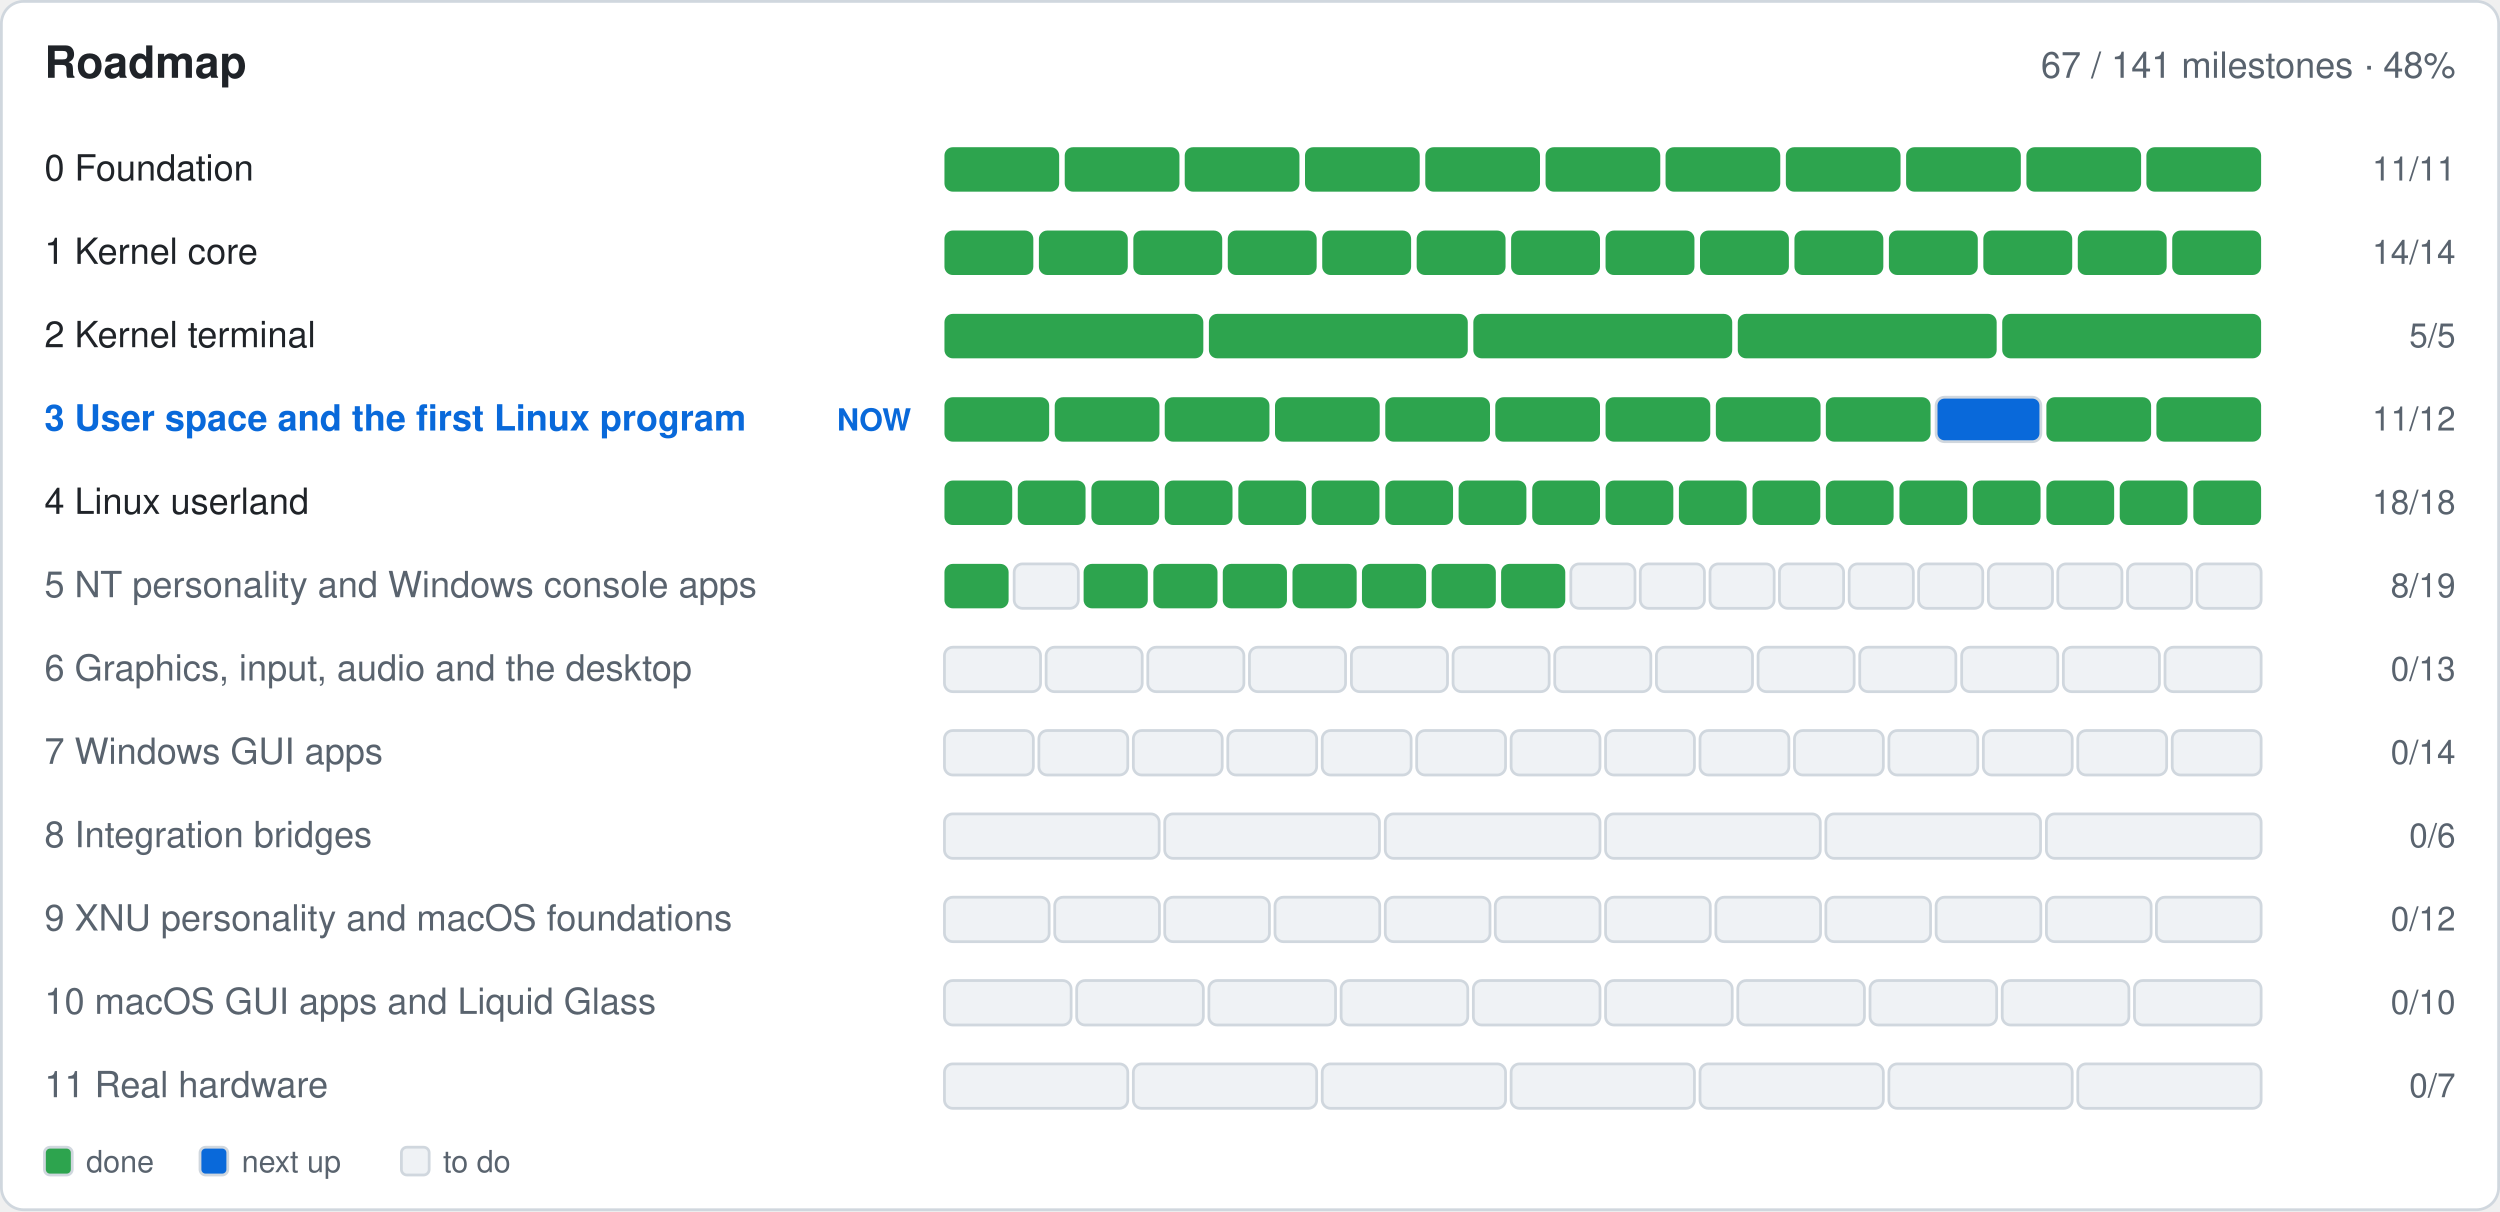
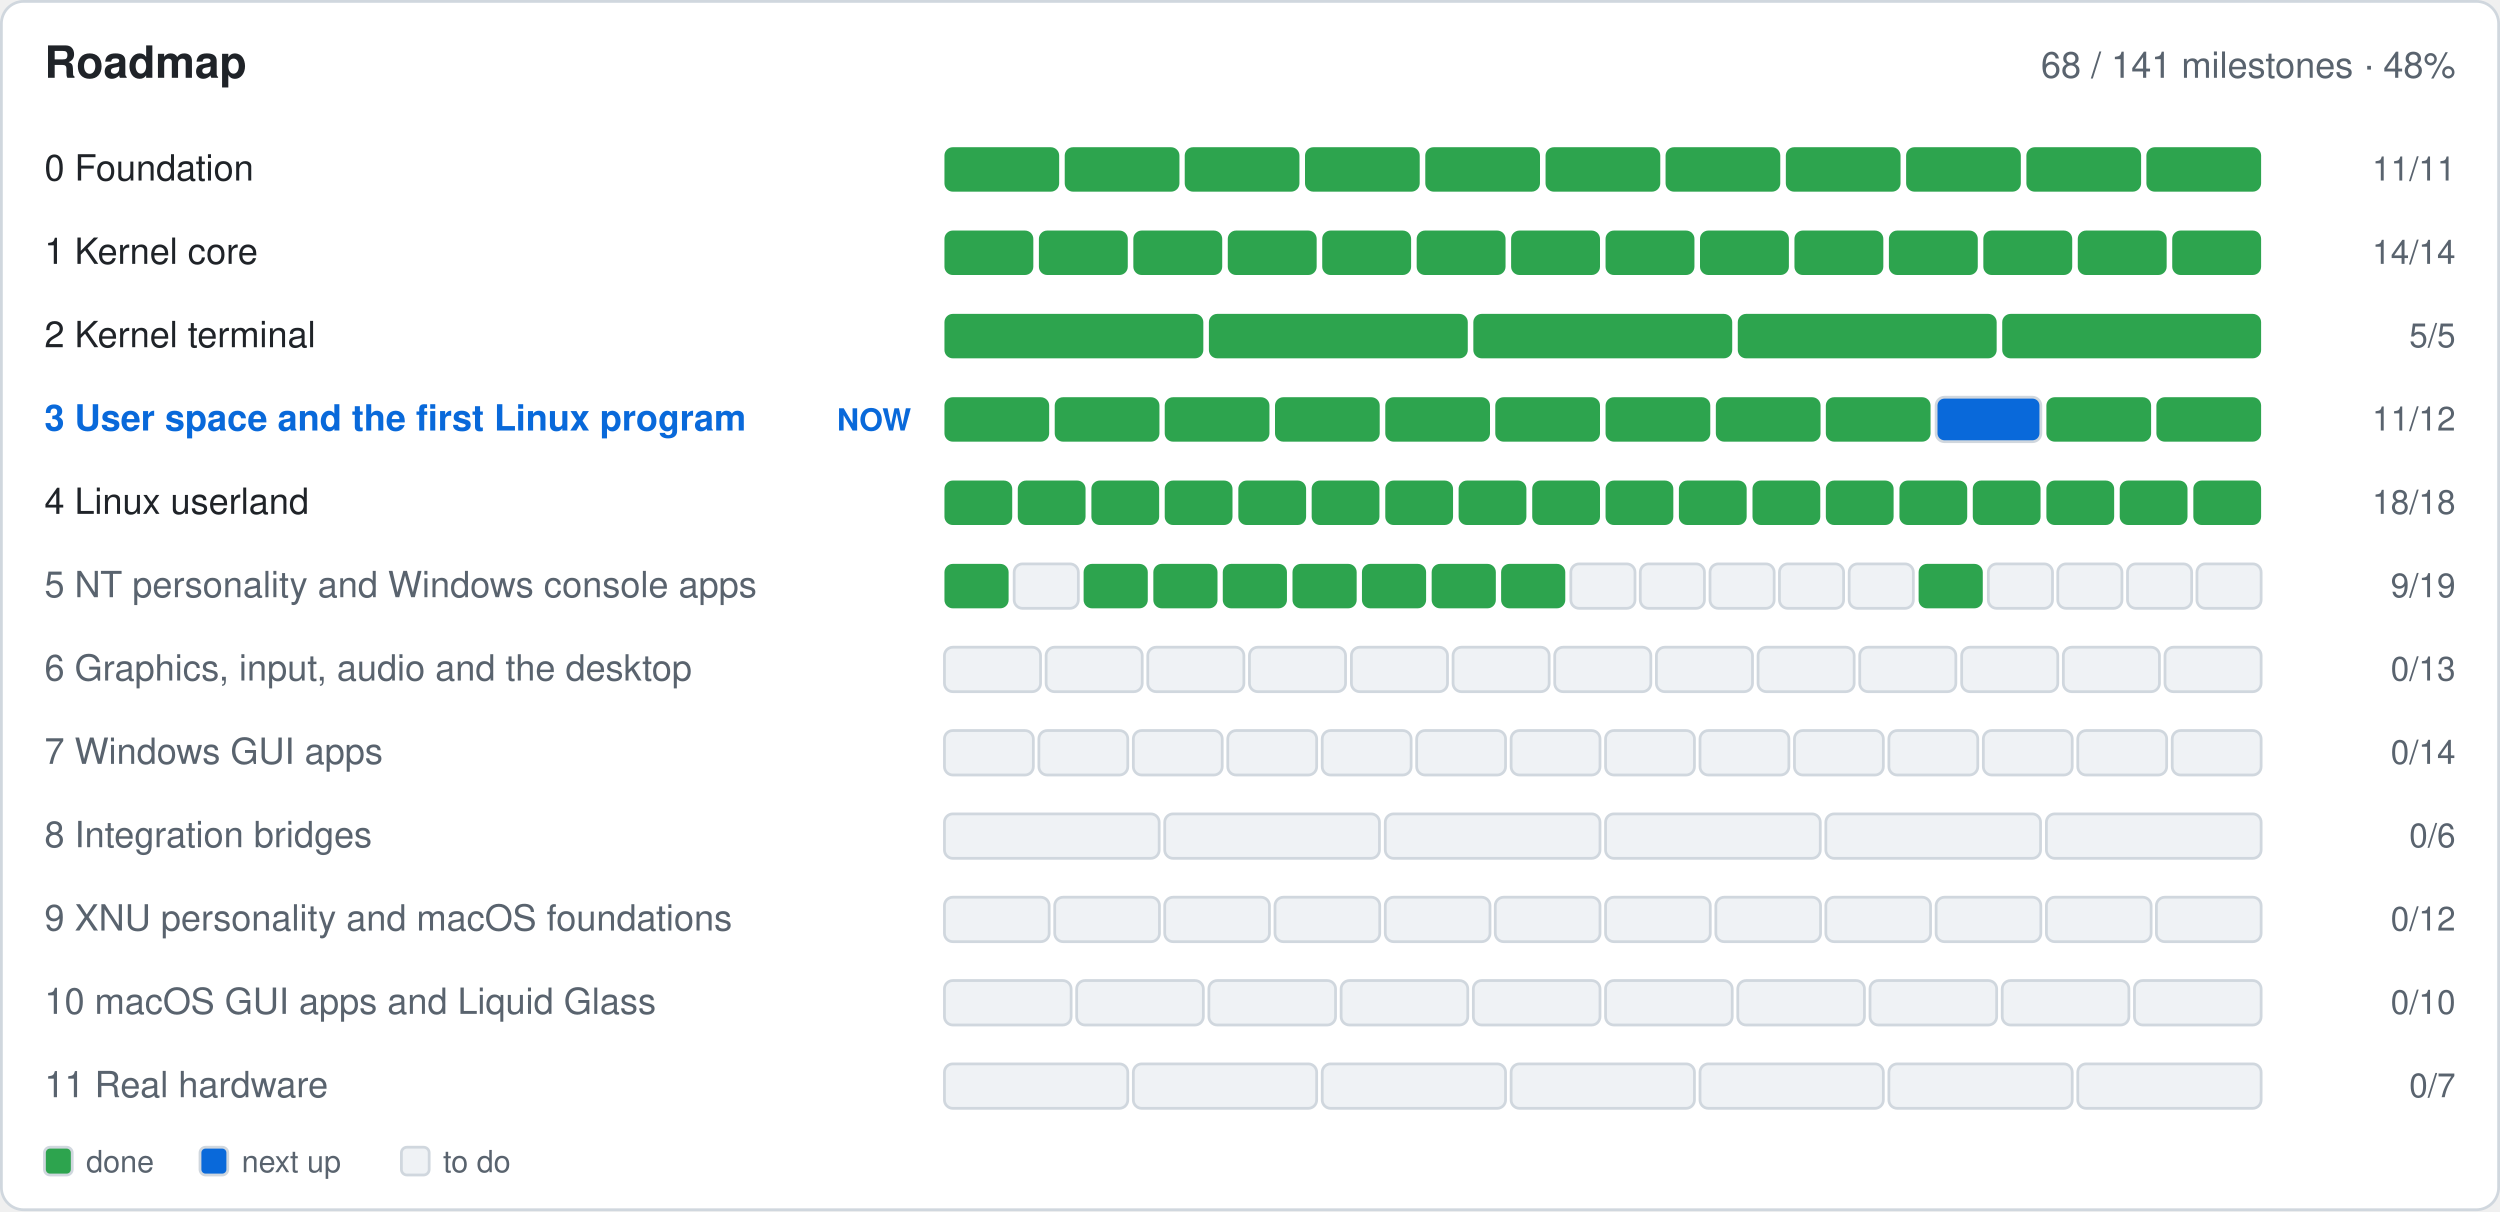
- <svg xmlns="http://www.w3.org/2000/svg" width="900" height="436" viewBox="0 0 900 436" role="img" aria-label="Roadmap: 67 of 141 milestones done">
+ <svg xmlns="http://www.w3.org/2000/svg" width="900" height="436" viewBox="0 0 900 436" role="img" aria-label="Roadmap: 68 of 141 milestones done">
  <rect x="0.5" y="0.5" width="899.0" height="435.0" fill="#ffffff" rx="8" stroke="#d0d7de" />
  <text x="16.0" y="28.0" font-family="-apple-system,BlinkMacSystemFont,'Segoe UI',Helvetica,Arial,sans-serif" font-size="16" font-weight="600" fill="#1f2328" text-anchor="start">Roadmap</text>
-   <text x="884.0" y="28.0" font-family="-apple-system,BlinkMacSystemFont,'Segoe UI',Helvetica,Arial,sans-serif" font-size="13" font-weight="400" fill="#59636e" text-anchor="end">67 / 141 milestones · 48%</text>
+   <text x="884.0" y="28.0" font-family="-apple-system,BlinkMacSystemFont,'Segoe UI',Helvetica,Arial,sans-serif" font-size="13" font-weight="400" fill="#59636e" text-anchor="end">68 / 141 milestones · 48%</text>
  <text x="16.0" y="65.0" font-family="-apple-system,BlinkMacSystemFont,'Segoe UI',Helvetica,Arial,sans-serif" font-size="13" font-weight="400" fill="#1f2328" text-anchor="start"> 0  Foundation</text>
  <g>
    <rect x="340.0" y="53.0" width="41.3" height="16.0" fill="#2da44e" rx="3" />
  </g>
  <g>
    <rect x="383.3" y="53.0" width="41.3" height="16.0" fill="#2da44e" rx="3" />
  </g>
  <g>
    <rect x="426.5" y="53.0" width="41.3" height="16.0" fill="#2da44e" rx="3" />
  </g>
  <g>
    <rect x="469.8" y="53.0" width="41.3" height="16.0" fill="#2da44e" rx="3" />
  </g>
  <g>
    <rect x="513.1" y="53.0" width="41.3" height="16.0" fill="#2da44e" rx="3" />
  </g>
  <g>
    <rect x="556.4" y="53.0" width="41.3" height="16.0" fill="#2da44e" rx="3" />
  </g>
  <g>
    <rect x="599.6" y="53.0" width="41.3" height="16.0" fill="#2da44e" rx="3" />
  </g>
  <g>
    <rect x="642.9" y="53.0" width="41.3" height="16.0" fill="#2da44e" rx="3" />
  </g>
  <g>
    <rect x="686.2" y="53.0" width="41.3" height="16.0" fill="#2da44e" rx="3" />
  </g>
  <g>
    <rect x="729.5" y="53.0" width="41.3" height="16.0" fill="#2da44e" rx="3" />
  </g>
  <g>
    <rect x="772.7" y="53.0" width="41.3" height="16.0" fill="#2da44e" rx="3" />
  </g>
  <text x="884.0" y="65.0" font-family="-apple-system,BlinkMacSystemFont,'Segoe UI',Helvetica,Arial,sans-serif" font-size="12" font-weight="400" fill="#59636e" text-anchor="end">11/11</text>
  <text x="16.0" y="95.0" font-family="-apple-system,BlinkMacSystemFont,'Segoe UI',Helvetica,Arial,sans-serif" font-size="13" font-weight="400" fill="#1f2328" text-anchor="start"> 1  Kernel core</text>
  <g>
    <rect x="340.0" y="83.0" width="32.0" height="16.0" fill="#2da44e" rx="3" />
  </g>
  <g>
    <rect x="374.0" y="83.0" width="32.0" height="16.0" fill="#2da44e" rx="3" />
  </g>
  <g>
    <rect x="408.0" y="83.0" width="32.0" height="16.0" fill="#2da44e" rx="3" />
  </g>
  <g>
    <rect x="442.0" y="83.0" width="32.0" height="16.0" fill="#2da44e" rx="3" />
  </g>
  <g>
    <rect x="476.0" y="83.0" width="32.0" height="16.0" fill="#2da44e" rx="3" />
  </g>
  <g>
    <rect x="510.0" y="83.0" width="32.0" height="16.0" fill="#2da44e" rx="3" />
  </g>
  <g>
    <rect x="544.0" y="83.0" width="32.0" height="16.0" fill="#2da44e" rx="3" />
  </g>
  <g>
    <rect x="578.0" y="83.0" width="32.0" height="16.0" fill="#2da44e" rx="3" />
  </g>
  <g>
    <rect x="612.0" y="83.0" width="32.0" height="16.0" fill="#2da44e" rx="3" />
  </g>
  <g>
    <rect x="646.0" y="83.0" width="32.0" height="16.0" fill="#2da44e" rx="3" />
  </g>
  <g>
    <rect x="680.0" y="83.0" width="32.0" height="16.0" fill="#2da44e" rx="3" />
  </g>
  <g>
    <rect x="714.0" y="83.0" width="32.0" height="16.0" fill="#2da44e" rx="3" />
  </g>
  <g>
    <rect x="748.0" y="83.0" width="32.0" height="16.0" fill="#2da44e" rx="3" />
  </g>
  <g>
    <rect x="782.0" y="83.0" width="32.0" height="16.0" fill="#2da44e" rx="3" />
  </g>
  <text x="884.0" y="95.0" font-family="-apple-system,BlinkMacSystemFont,'Segoe UI',Helvetica,Arial,sans-serif" font-size="12" font-weight="400" fill="#59636e" text-anchor="end">14/14</text>
  <text x="16.0" y="125.0" font-family="-apple-system,BlinkMacSystemFont,'Segoe UI',Helvetica,Arial,sans-serif" font-size="13" font-weight="400" fill="#1f2328" text-anchor="start"> 2  Kernel terminal</text>
  <g>
    <rect x="340.0" y="113.0" width="93.2" height="16.0" fill="#2da44e" rx="3" />
  </g>
  <g>
    <rect x="435.2" y="113.0" width="93.2" height="16.0" fill="#2da44e" rx="3" />
  </g>
  <g>
    <rect x="530.4" y="113.0" width="93.2" height="16.0" fill="#2da44e" rx="3" />
  </g>
  <g>
    <rect x="625.6" y="113.0" width="93.2" height="16.0" fill="#2da44e" rx="3" />
  </g>
  <g>
    <rect x="720.8" y="113.0" width="93.2" height="16.0" fill="#2da44e" rx="3" />
  </g>
  <text x="884.0" y="125.0" font-family="-apple-system,BlinkMacSystemFont,'Segoe UI',Helvetica,Arial,sans-serif" font-size="12" font-weight="400" fill="#59636e" text-anchor="end">5/5</text>
  <text x="16.0" y="155.0" font-family="-apple-system,BlinkMacSystemFont,'Segoe UI',Helvetica,Arial,sans-serif" font-size="13" font-weight="600" fill="#0969da" text-anchor="start"> 3  User space and the first Linux program</text>
  <text x="328.0" y="155.0" font-family="-apple-system,BlinkMacSystemFont,'Segoe UI',Helvetica,Arial,sans-serif" font-size="11" font-weight="600" fill="#0969da" text-anchor="end">NOW</text>
  <g>
    <rect x="340.0" y="143.0" width="37.7" height="16.0" fill="#2da44e" rx="3" />
  </g>
  <g>
    <rect x="379.7" y="143.0" width="37.7" height="16.0" fill="#2da44e" rx="3" />
  </g>
  <g>
    <rect x="419.3" y="143.0" width="37.7" height="16.0" fill="#2da44e" rx="3" />
  </g>
  <g>
    <rect x="459.0" y="143.0" width="37.7" height="16.0" fill="#2da44e" rx="3" />
  </g>
  <g>
    <rect x="498.7" y="143.0" width="37.7" height="16.0" fill="#2da44e" rx="3" />
  </g>
  <g>
    <rect x="538.3" y="143.0" width="37.7" height="16.0" fill="#2da44e" rx="3" />
  </g>
  <g>
    <rect x="578.0" y="143.0" width="37.7" height="16.0" fill="#2da44e" rx="3" />
  </g>
  <g>
    <rect x="617.7" y="143.0" width="37.7" height="16.0" fill="#2da44e" rx="3" />
  </g>
  <g>
    <rect x="657.3" y="143.0" width="37.7" height="16.0" fill="#2da44e" rx="3" />
  </g>
  <g>
    <rect x="697.0" y="143.0" width="37.7" height="16.0" fill="#0969da" rx="3" stroke="#d0d7de" />
  </g>
  <g>
    <rect x="736.7" y="143.0" width="37.7" height="16.0" fill="#2da44e" rx="3" />
  </g>
  <g>
    <rect x="776.3" y="143.0" width="37.7" height="16.0" fill="#2da44e" rx="3" />
  </g>
  <text x="884.0" y="155.0" font-family="-apple-system,BlinkMacSystemFont,'Segoe UI',Helvetica,Arial,sans-serif" font-size="12" font-weight="400" fill="#59636e" text-anchor="end">11/12</text>
  <text x="16.0" y="185.0" font-family="-apple-system,BlinkMacSystemFont,'Segoe UI',Helvetica,Arial,sans-serif" font-size="13" font-weight="400" fill="#1f2328" text-anchor="start"> 4  Linux userland</text>
  <g>
    <rect x="340.0" y="173.0" width="24.4" height="16.0" fill="#2da44e" rx="3" />
  </g>
  <g>
    <rect x="366.4" y="173.0" width="24.4" height="16.0" fill="#2da44e" rx="3" />
  </g>
  <g>
    <rect x="392.9" y="173.0" width="24.4" height="16.0" fill="#2da44e" rx="3" />
  </g>
  <g>
    <rect x="419.3" y="173.0" width="24.4" height="16.0" fill="#2da44e" rx="3" />
  </g>
  <g>
    <rect x="445.8" y="173.0" width="24.4" height="16.0" fill="#2da44e" rx="3" />
  </g>
  <g>
    <rect x="472.2" y="173.0" width="24.4" height="16.0" fill="#2da44e" rx="3" />
  </g>
  <g>
    <rect x="498.7" y="173.0" width="24.4" height="16.0" fill="#2da44e" rx="3" />
  </g>
  <g>
    <rect x="525.1" y="173.0" width="24.4" height="16.0" fill="#2da44e" rx="3" />
  </g>
  <g>
    <rect x="551.6" y="173.0" width="24.4" height="16.0" fill="#2da44e" rx="3" />
  </g>
  <g>
    <rect x="578.0" y="173.0" width="24.4" height="16.0" fill="#2da44e" rx="3" />
  </g>
  <g>
    <rect x="604.4" y="173.0" width="24.4" height="16.0" fill="#2da44e" rx="3" />
  </g>
  <g>
    <rect x="630.9" y="173.0" width="24.4" height="16.0" fill="#2da44e" rx="3" />
  </g>
  <g>
    <rect x="657.3" y="173.0" width="24.4" height="16.0" fill="#2da44e" rx="3" />
  </g>
  <g>
    <rect x="683.8" y="173.0" width="24.4" height="16.0" fill="#2da44e" rx="3" />
  </g>
  <g>
    <rect x="710.2" y="173.0" width="24.4" height="16.0" fill="#2da44e" rx="3" />
  </g>
  <g>
    <rect x="736.7" y="173.0" width="24.4" height="16.0" fill="#2da44e" rx="3" />
  </g>
  <g>
    <rect x="763.1" y="173.0" width="24.4" height="16.0" fill="#2da44e" rx="3" />
  </g>
  <g>
    <rect x="789.6" y="173.0" width="24.4" height="16.0" fill="#2da44e" rx="3" />
  </g>
  <text x="884.0" y="185.0" font-family="-apple-system,BlinkMacSystemFont,'Segoe UI',Helvetica,Arial,sans-serif" font-size="12" font-weight="400" fill="#59636e" text-anchor="end">18/18</text>
  <text x="16.0" y="215.0" font-family="-apple-system,BlinkMacSystemFont,'Segoe UI',Helvetica,Arial,sans-serif" font-size="13" font-weight="400" fill="#59636e" text-anchor="start"> 5  NT personality and Windows console apps</text>
  <g>
    <rect x="340.0" y="203.0" width="23.1" height="16.0" fill="#2da44e" rx="3" />
  </g>
  <g>
    <rect x="365.1" y="203.0" width="23.1" height="16.0" fill="#eff2f5" rx="3" stroke="#d0d7de" />
  </g>
  <g>
    <rect x="390.1" y="203.0" width="23.1" height="16.0" fill="#2da44e" rx="3" />
  </g>
  <g>
    <rect x="415.2" y="203.0" width="23.1" height="16.0" fill="#2da44e" rx="3" />
  </g>
  <g>
    <rect x="440.2" y="203.0" width="23.1" height="16.0" fill="#2da44e" rx="3" />
  </g>
  <g>
    <rect x="465.3" y="203.0" width="23.1" height="16.0" fill="#2da44e" rx="3" />
  </g>
  <g>
    <rect x="490.3" y="203.0" width="23.1" height="16.0" fill="#2da44e" rx="3" />
  </g>
  <g>
    <rect x="515.4" y="203.0" width="23.1" height="16.0" fill="#2da44e" rx="3" />
  </g>
  <g>
    <rect x="540.4" y="203.0" width="23.1" height="16.0" fill="#2da44e" rx="3" />
  </g>
  <g>
    <rect x="565.5" y="203.0" width="23.1" height="16.0" fill="#eff2f5" rx="3" stroke="#d0d7de" />
  </g>
  <g>
    <rect x="590.5" y="203.0" width="23.1" height="16.0" fill="#eff2f5" rx="3" stroke="#d0d7de" />
  </g>
  <g>
    <rect x="615.6" y="203.0" width="23.1" height="16.0" fill="#eff2f5" rx="3" stroke="#d0d7de" />
  </g>
  <g>
    <rect x="640.6" y="203.0" width="23.1" height="16.0" fill="#eff2f5" rx="3" stroke="#d0d7de" />
  </g>
  <g>
    <rect x="665.7" y="203.0" width="23.1" height="16.0" fill="#eff2f5" rx="3" stroke="#d0d7de" />
  </g>
  <g>
-     <rect x="690.7" y="203.0" width="23.1" height="16.0" fill="#eff2f5" rx="3" stroke="#d0d7de" />
+     <rect x="690.7" y="203.0" width="23.1" height="16.0" fill="#2da44e" rx="3" />
  </g>
  <g>
    <rect x="715.8" y="203.0" width="23.1" height="16.0" fill="#eff2f5" rx="3" stroke="#d0d7de" />
  </g>
  <g>
    <rect x="740.8" y="203.0" width="23.1" height="16.0" fill="#eff2f5" rx="3" stroke="#d0d7de" />
  </g>
  <g>
    <rect x="765.9" y="203.0" width="23.1" height="16.0" fill="#eff2f5" rx="3" stroke="#d0d7de" />
  </g>
  <g>
    <rect x="790.9" y="203.0" width="23.1" height="16.0" fill="#eff2f5" rx="3" stroke="#d0d7de" />
  </g>
-   <text x="884.0" y="215.0" font-family="-apple-system,BlinkMacSystemFont,'Segoe UI',Helvetica,Arial,sans-serif" font-size="12" font-weight="400" fill="#59636e" text-anchor="end">8/19</text>
+   <text x="884.0" y="215.0" font-family="-apple-system,BlinkMacSystemFont,'Segoe UI',Helvetica,Arial,sans-serif" font-size="12" font-weight="400" fill="#59636e" text-anchor="end">9/19</text>
  <text x="16.0" y="245.0" font-family="-apple-system,BlinkMacSystemFont,'Segoe UI',Helvetica,Arial,sans-serif" font-size="13" font-weight="400" fill="#59636e" text-anchor="start"> 6  Graphics, input, audio and the desktop</text>
  <g>
    <rect x="340.0" y="233.0" width="34.6" height="16.0" fill="#eff2f5" rx="3" stroke="#d0d7de" />
  </g>
  <g>
    <rect x="376.6" y="233.0" width="34.6" height="16.0" fill="#eff2f5" rx="3" stroke="#d0d7de" />
  </g>
  <g>
    <rect x="413.2" y="233.0" width="34.6" height="16.0" fill="#eff2f5" rx="3" stroke="#d0d7de" />
  </g>
  <g>
    <rect x="449.8" y="233.0" width="34.6" height="16.0" fill="#eff2f5" rx="3" stroke="#d0d7de" />
  </g>
  <g>
    <rect x="486.5" y="233.0" width="34.6" height="16.0" fill="#eff2f5" rx="3" stroke="#d0d7de" />
  </g>
  <g>
    <rect x="523.1" y="233.0" width="34.6" height="16.0" fill="#eff2f5" rx="3" stroke="#d0d7de" />
  </g>
  <g>
    <rect x="559.7" y="233.0" width="34.6" height="16.0" fill="#eff2f5" rx="3" stroke="#d0d7de" />
  </g>
  <g>
    <rect x="596.3" y="233.0" width="34.6" height="16.0" fill="#eff2f5" rx="3" stroke="#d0d7de" />
  </g>
  <g>
    <rect x="632.9" y="233.0" width="34.6" height="16.0" fill="#eff2f5" rx="3" stroke="#d0d7de" />
  </g>
  <g>
    <rect x="669.5" y="233.0" width="34.6" height="16.0" fill="#eff2f5" rx="3" stroke="#d0d7de" />
  </g>
  <g>
    <rect x="706.2" y="233.0" width="34.6" height="16.0" fill="#eff2f5" rx="3" stroke="#d0d7de" />
  </g>
  <g>
    <rect x="742.8" y="233.0" width="34.6" height="16.0" fill="#eff2f5" rx="3" stroke="#d0d7de" />
  </g>
  <g>
    <rect x="779.4" y="233.0" width="34.6" height="16.0" fill="#eff2f5" rx="3" stroke="#d0d7de" />
  </g>
  <text x="884.0" y="245.0" font-family="-apple-system,BlinkMacSystemFont,'Segoe UI',Helvetica,Arial,sans-serif" font-size="12" font-weight="400" fill="#59636e" text-anchor="end">0/13</text>
  <text x="16.0" y="275.0" font-family="-apple-system,BlinkMacSystemFont,'Segoe UI',Helvetica,Arial,sans-serif" font-size="13" font-weight="400" fill="#59636e" text-anchor="start"> 7  Windows GUI apps</text>
  <g>
    <rect x="340.0" y="263.0" width="32.0" height="16.0" fill="#eff2f5" rx="3" stroke="#d0d7de" />
  </g>
  <g>
    <rect x="374.0" y="263.0" width="32.0" height="16.0" fill="#eff2f5" rx="3" stroke="#d0d7de" />
  </g>
  <g>
    <rect x="408.0" y="263.0" width="32.0" height="16.0" fill="#eff2f5" rx="3" stroke="#d0d7de" />
  </g>
  <g>
    <rect x="442.0" y="263.0" width="32.0" height="16.0" fill="#eff2f5" rx="3" stroke="#d0d7de" />
  </g>
  <g>
    <rect x="476.0" y="263.0" width="32.0" height="16.0" fill="#eff2f5" rx="3" stroke="#d0d7de" />
  </g>
  <g>
    <rect x="510.0" y="263.0" width="32.0" height="16.0" fill="#eff2f5" rx="3" stroke="#d0d7de" />
  </g>
  <g>
    <rect x="544.0" y="263.0" width="32.0" height="16.0" fill="#eff2f5" rx="3" stroke="#d0d7de" />
  </g>
  <g>
    <rect x="578.0" y="263.0" width="32.0" height="16.0" fill="#eff2f5" rx="3" stroke="#d0d7de" />
  </g>
  <g>
    <rect x="612.0" y="263.0" width="32.0" height="16.0" fill="#eff2f5" rx="3" stroke="#d0d7de" />
  </g>
  <g>
    <rect x="646.0" y="263.0" width="32.0" height="16.0" fill="#eff2f5" rx="3" stroke="#d0d7de" />
  </g>
  <g>
    <rect x="680.0" y="263.0" width="32.0" height="16.0" fill="#eff2f5" rx="3" stroke="#d0d7de" />
  </g>
  <g>
    <rect x="714.0" y="263.0" width="32.0" height="16.0" fill="#eff2f5" rx="3" stroke="#d0d7de" />
  </g>
  <g>
    <rect x="748.0" y="263.0" width="32.0" height="16.0" fill="#eff2f5" rx="3" stroke="#d0d7de" />
  </g>
  <g>
    <rect x="782.0" y="263.0" width="32.0" height="16.0" fill="#eff2f5" rx="3" stroke="#d0d7de" />
  </g>
  <text x="884.0" y="275.0" font-family="-apple-system,BlinkMacSystemFont,'Segoe UI',Helvetica,Arial,sans-serif" font-size="12" font-weight="400" fill="#59636e" text-anchor="end">0/14</text>
  <text x="16.0" y="305.0" font-family="-apple-system,BlinkMacSystemFont,'Segoe UI',Helvetica,Arial,sans-serif" font-size="13" font-weight="400" fill="#59636e" text-anchor="start"> 8  Integration bridges</text>
  <g>
    <rect x="340.0" y="293.0" width="77.3" height="16.0" fill="#eff2f5" rx="3" stroke="#d0d7de" />
  </g>
  <g>
    <rect x="419.3" y="293.0" width="77.3" height="16.0" fill="#eff2f5" rx="3" stroke="#d0d7de" />
  </g>
  <g>
    <rect x="498.7" y="293.0" width="77.3" height="16.0" fill="#eff2f5" rx="3" stroke="#d0d7de" />
  </g>
  <g>
    <rect x="578.0" y="293.0" width="77.3" height="16.0" fill="#eff2f5" rx="3" stroke="#d0d7de" />
  </g>
  <g>
    <rect x="657.3" y="293.0" width="77.3" height="16.0" fill="#eff2f5" rx="3" stroke="#d0d7de" />
  </g>
  <g>
    <rect x="736.7" y="293.0" width="77.3" height="16.0" fill="#eff2f5" rx="3" stroke="#d0d7de" />
  </g>
  <text x="884.0" y="305.0" font-family="-apple-system,BlinkMacSystemFont,'Segoe UI',Helvetica,Arial,sans-serif" font-size="12" font-weight="400" fill="#59636e" text-anchor="end">0/6</text>
  <text x="16.0" y="335.0" font-family="-apple-system,BlinkMacSystemFont,'Segoe UI',Helvetica,Arial,sans-serif" font-size="13" font-weight="400" fill="#59636e" text-anchor="start"> 9  XNU personality and macOS foundations</text>
  <g>
    <rect x="340.0" y="323.0" width="37.7" height="16.0" fill="#eff2f5" rx="3" stroke="#d0d7de" />
  </g>
  <g>
    <rect x="379.7" y="323.0" width="37.7" height="16.0" fill="#eff2f5" rx="3" stroke="#d0d7de" />
  </g>
  <g>
    <rect x="419.3" y="323.0" width="37.7" height="16.0" fill="#eff2f5" rx="3" stroke="#d0d7de" />
  </g>
  <g>
    <rect x="459.0" y="323.0" width="37.7" height="16.0" fill="#eff2f5" rx="3" stroke="#d0d7de" />
  </g>
  <g>
    <rect x="498.7" y="323.0" width="37.7" height="16.0" fill="#eff2f5" rx="3" stroke="#d0d7de" />
  </g>
  <g>
    <rect x="538.3" y="323.0" width="37.7" height="16.0" fill="#eff2f5" rx="3" stroke="#d0d7de" />
  </g>
  <g>
    <rect x="578.0" y="323.0" width="37.7" height="16.0" fill="#eff2f5" rx="3" stroke="#d0d7de" />
  </g>
  <g>
    <rect x="617.7" y="323.0" width="37.7" height="16.0" fill="#eff2f5" rx="3" stroke="#d0d7de" />
  </g>
  <g>
    <rect x="657.3" y="323.0" width="37.7" height="16.0" fill="#eff2f5" rx="3" stroke="#d0d7de" />
  </g>
  <g>
    <rect x="697.0" y="323.0" width="37.7" height="16.0" fill="#eff2f5" rx="3" stroke="#d0d7de" />
  </g>
  <g>
    <rect x="736.7" y="323.0" width="37.7" height="16.0" fill="#eff2f5" rx="3" stroke="#d0d7de" />
  </g>
  <g>
    <rect x="776.3" y="323.0" width="37.7" height="16.0" fill="#eff2f5" rx="3" stroke="#d0d7de" />
  </g>
  <text x="884.0" y="335.0" font-family="-apple-system,BlinkMacSystemFont,'Segoe UI',Helvetica,Arial,sans-serif" font-size="12" font-weight="400" fill="#59636e" text-anchor="end">0/12</text>
  <text x="16.0" y="365.0" font-family="-apple-system,BlinkMacSystemFont,'Segoe UI',Helvetica,Arial,sans-serif" font-size="13" font-weight="400" fill="#59636e" text-anchor="start">10  macOS GUI apps and Liquid Glass</text>
  <g>
    <rect x="340.0" y="353.0" width="45.6" height="16.0" fill="#eff2f5" rx="3" stroke="#d0d7de" />
  </g>
  <g>
    <rect x="387.6" y="353.0" width="45.6" height="16.0" fill="#eff2f5" rx="3" stroke="#d0d7de" />
  </g>
  <g>
    <rect x="435.2" y="353.0" width="45.6" height="16.0" fill="#eff2f5" rx="3" stroke="#d0d7de" />
  </g>
  <g>
    <rect x="482.8" y="353.0" width="45.6" height="16.0" fill="#eff2f5" rx="3" stroke="#d0d7de" />
  </g>
  <g>
    <rect x="530.4" y="353.0" width="45.6" height="16.0" fill="#eff2f5" rx="3" stroke="#d0d7de" />
  </g>
  <g>
    <rect x="578.0" y="353.0" width="45.6" height="16.0" fill="#eff2f5" rx="3" stroke="#d0d7de" />
  </g>
  <g>
    <rect x="625.6" y="353.0" width="45.6" height="16.0" fill="#eff2f5" rx="3" stroke="#d0d7de" />
  </g>
  <g>
    <rect x="673.2" y="353.0" width="45.6" height="16.0" fill="#eff2f5" rx="3" stroke="#d0d7de" />
  </g>
  <g>
    <rect x="720.8" y="353.0" width="45.6" height="16.0" fill="#eff2f5" rx="3" stroke="#d0d7de" />
  </g>
  <g>
    <rect x="768.4" y="353.0" width="45.6" height="16.0" fill="#eff2f5" rx="3" stroke="#d0d7de" />
  </g>
  <text x="884.0" y="365.0" font-family="-apple-system,BlinkMacSystemFont,'Segoe UI',Helvetica,Arial,sans-serif" font-size="12" font-weight="400" fill="#59636e" text-anchor="end">0/10</text>
  <text x="16.0" y="395.0" font-family="-apple-system,BlinkMacSystemFont,'Segoe UI',Helvetica,Arial,sans-serif" font-size="13" font-weight="400" fill="#59636e" text-anchor="start">11  Real hardware</text>
  <g>
    <rect x="340.0" y="383.0" width="66.0" height="16.0" fill="#eff2f5" rx="3" stroke="#d0d7de" />
  </g>
  <g>
    <rect x="408.0" y="383.0" width="66.0" height="16.0" fill="#eff2f5" rx="3" stroke="#d0d7de" />
  </g>
  <g>
    <rect x="476.0" y="383.0" width="66.0" height="16.0" fill="#eff2f5" rx="3" stroke="#d0d7de" />
  </g>
  <g>
    <rect x="544.0" y="383.0" width="66.0" height="16.0" fill="#eff2f5" rx="3" stroke="#d0d7de" />
  </g>
  <g>
    <rect x="612.0" y="383.0" width="66.0" height="16.0" fill="#eff2f5" rx="3" stroke="#d0d7de" />
  </g>
  <g>
    <rect x="680.0" y="383.0" width="66.0" height="16.0" fill="#eff2f5" rx="3" stroke="#d0d7de" />
  </g>
  <g>
    <rect x="748.0" y="383.0" width="66.0" height="16.0" fill="#eff2f5" rx="3" stroke="#d0d7de" />
  </g>
  <text x="884.0" y="395.0" font-family="-apple-system,BlinkMacSystemFont,'Segoe UI',Helvetica,Arial,sans-serif" font-size="12" font-weight="400" fill="#59636e" text-anchor="end">0/7</text>
  <rect x="16.0" y="413.0" width="10.0" height="10.0" fill="#2da44e" rx="2" stroke="#d0d7de" />
  <text x="31.0" y="422.0" font-family="-apple-system,BlinkMacSystemFont,'Segoe UI',Helvetica,Arial,sans-serif" font-size="11" font-weight="400" fill="#59636e" text-anchor="start">done</text>
  <rect x="72.0" y="413.0" width="10.0" height="10.0" fill="#0969da" rx="2" stroke="#d0d7de" />
  <text x="87.0" y="422.0" font-family="-apple-system,BlinkMacSystemFont,'Segoe UI',Helvetica,Arial,sans-serif" font-size="11" font-weight="400" fill="#59636e" text-anchor="start">next up</text>
  <rect x="144.5" y="413.0" width="10.0" height="10.0" fill="#eff2f5" rx="2" stroke="#d0d7de" />
  <text x="159.5" y="422.0" font-family="-apple-system,BlinkMacSystemFont,'Segoe UI',Helvetica,Arial,sans-serif" font-size="11" font-weight="400" fill="#59636e" text-anchor="start">to do</text>
</svg>
